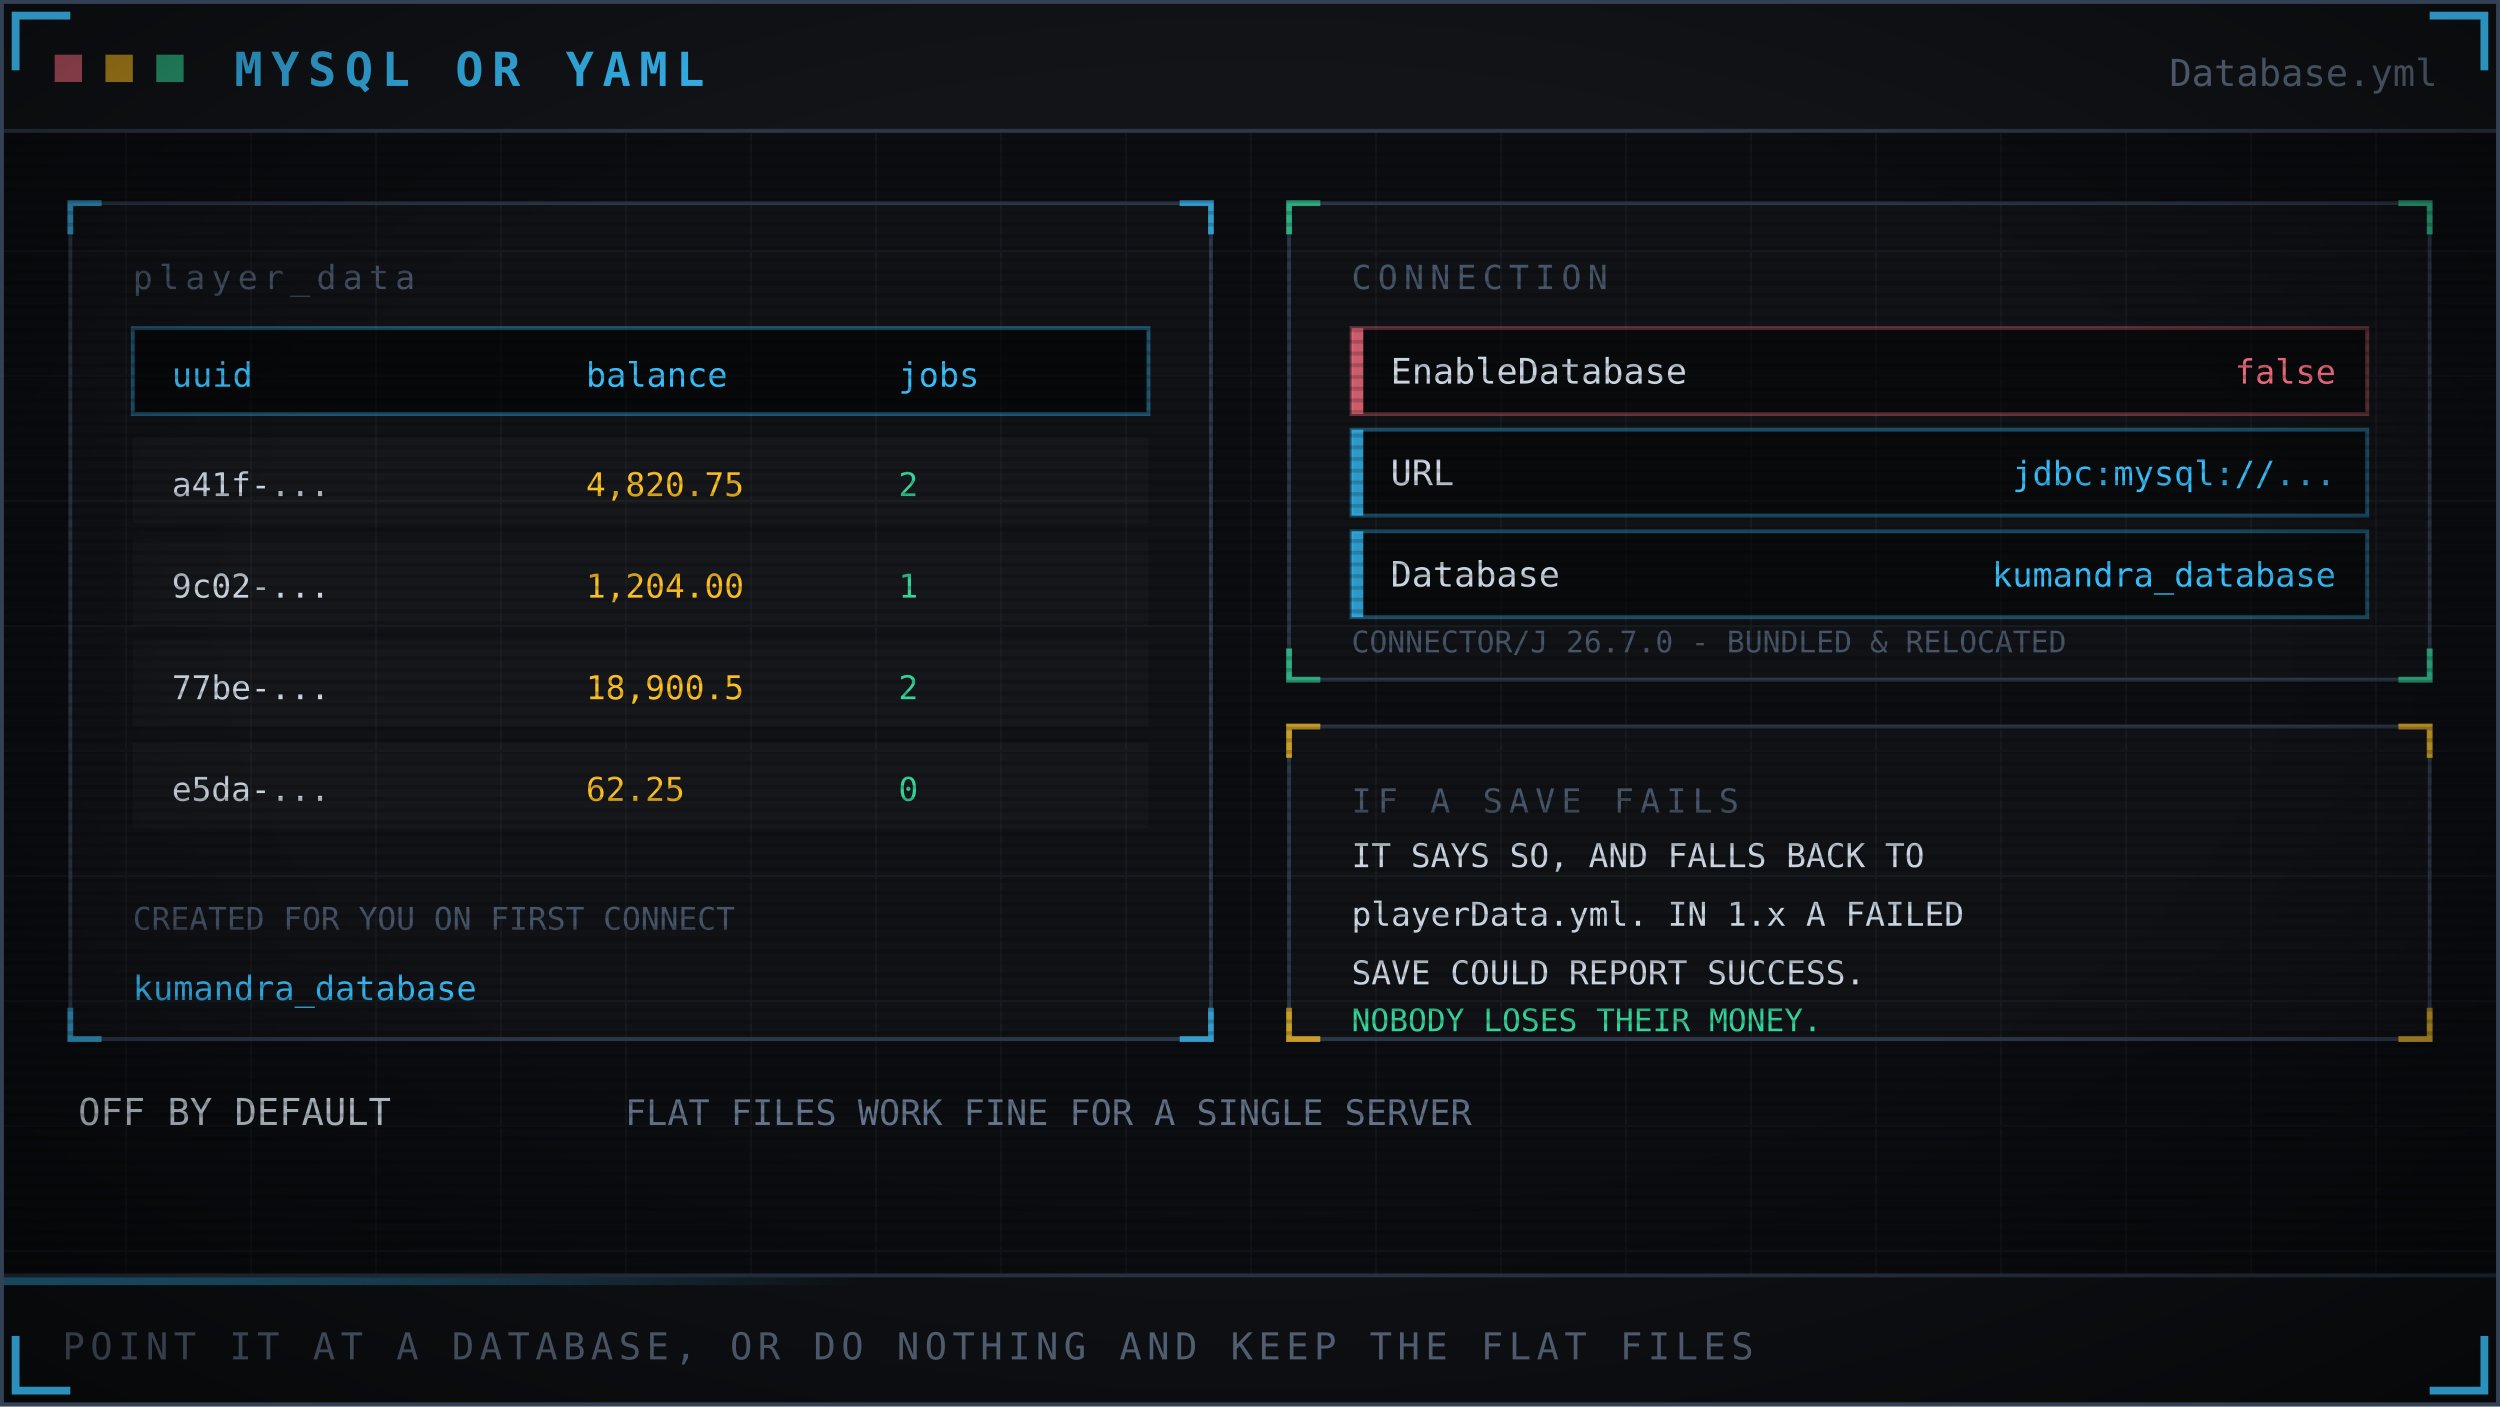
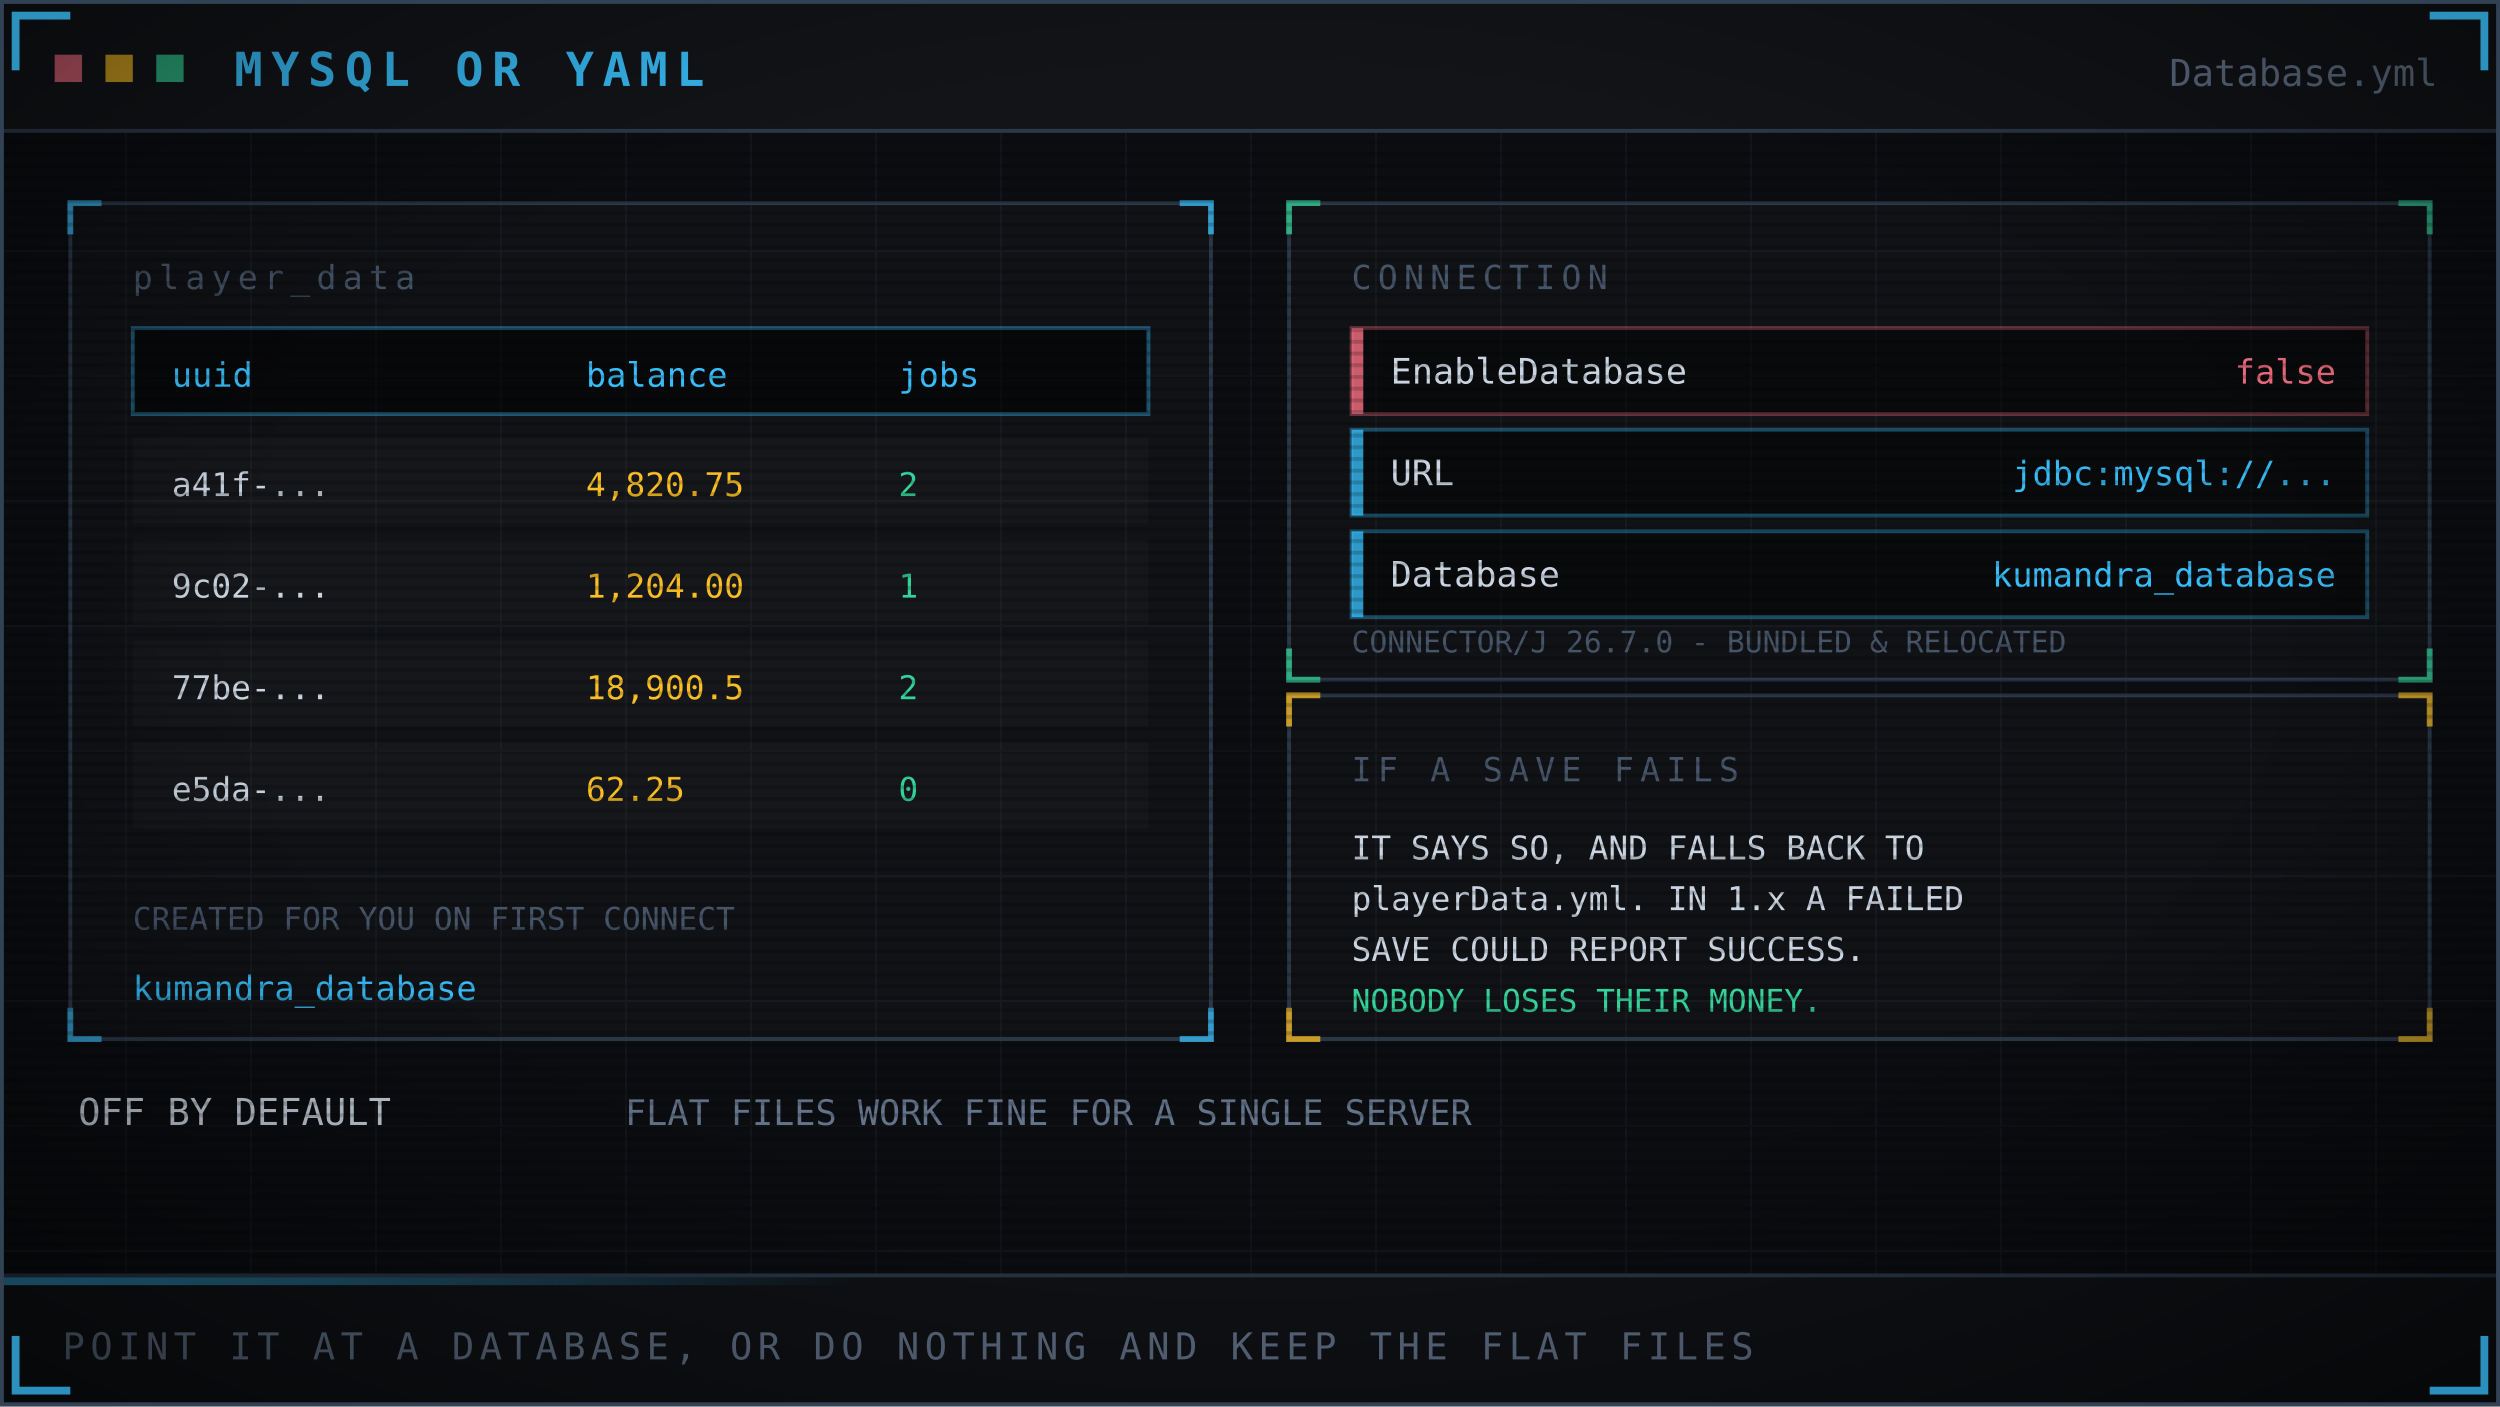
<svg xmlns="http://www.w3.org/2000/svg" viewBox="0 0 640 360" width="640" height="360" role="img" aria-label="MYSQL OR YAML">
  <defs>
    <pattern id="grid" width="32" height="32" patternUnits="userSpaceOnUse">
      <path d="M32 0H0V32" fill="none" stroke="#94a3b8" stroke-opacity="0.055" />
    </pattern>
    <pattern id="scan" width="3" height="3" patternUnits="userSpaceOnUse">
      <rect width="3" height="1" fill="#000" fill-opacity="0.18" />
    </pattern>
    <radialGradient id="vig" cx="50%" cy="45%" r="72%">
      <stop offset="55%" stop-color="#000" stop-opacity="0" />
      <stop offset="100%" stop-color="#000" stop-opacity="0.55" />
    </radialGradient>
    <linearGradient id="rule" x1="0" y1="0" x2="1" y2="0">
      <stop offset="0%" stop-color="#38bdf8" stop-opacity="0.7" />
      <stop offset="100%" stop-color="#38bdf8" stop-opacity="0" />
    </linearGradient>
  </defs>
  <rect x="0" y="0" width="640" height="360" fill="#0b0d11" fill-opacity="1" />
  <rect x="0" y="34" width="640" height="292" fill="url(#grid)" fill-opacity="1" />
  <rect x="0" y="0" width="640" height="34" fill="rgba(255,255,255,0.03)" fill-opacity="1" />
  <rect x="0" y="33" width="640" height="1" fill="#334155" fill-opacity="0.8" />
  <rect x="14" y="14" width="7" height="7" fill="#fb7185" fill-opacity="0.8" />
  <rect x="27" y="14" width="7" height="7" fill="#fbbf24" fill-opacity="0.8" />
  <rect x="40" y="14" width="7" height="7" fill="#34d399" fill-opacity="0.8" />
  <text x="60" y="22" font-family="ui-monospace,'Cascadia Mono',Consolas,'DejaVu Sans Mono',monospace" font-size="12" font-weight="700" fill="#38bdf8" fill-opacity="1" text-anchor="start" letter-spacing="2.2">MYSQL OR YAML</text>
  <text x="624" y="22" font-family="ui-monospace,'Cascadia Mono',Consolas,'DejaVu Sans Mono',monospace" font-size="9.5" font-weight="400" fill="#64748b" fill-opacity="1" text-anchor="end">Database.yml</text>
  <rect x="18" y="52" width="292" height="214" fill="rgba(255,255,255,0.02)" fill-opacity="1" stroke="#334155" stroke-opacity="0.8" stroke-width="1" />
  <path d="M18 60V52H26" fill="none" stroke="#38bdf8" stroke-width="1.5" stroke-opacity="0.75" />
  <path d="M302 52H310V60" fill="none" stroke="#38bdf8" stroke-width="1.5" stroke-opacity="0.75" />
  <path d="M18 258V266H26" fill="none" stroke="#38bdf8" stroke-width="1.5" stroke-opacity="0.75" />
  <path d="M302 266H310V258" fill="none" stroke="#38bdf8" stroke-width="1.5" stroke-opacity="0.75" />
  <text x="34" y="74" font-family="ui-monospace,'Cascadia Mono',Consolas,'DejaVu Sans Mono',monospace" font-size="8.5" font-weight="400" fill="#475569" fill-opacity="1" text-anchor="start" letter-spacing="1.6">player_data</text>
  <rect x="34" y="84" width="260" height="22" fill="rgba(0,0,0,0.55)" fill-opacity="1" stroke="#38bdf8" stroke-opacity="0.4" stroke-width="1" />
  <text x="44" y="99" font-family="ui-monospace,'Cascadia Mono',Consolas,'DejaVu Sans Mono',monospace" font-size="8.6" font-weight="400" fill="#38bdf8" fill-opacity="1" text-anchor="start">uuid</text>
  <text x="150" y="99" font-family="ui-monospace,'Cascadia Mono',Consolas,'DejaVu Sans Mono',monospace" font-size="8.6" font-weight="400" fill="#38bdf8" fill-opacity="1" text-anchor="start">balance</text>
  <text x="230" y="99" font-family="ui-monospace,'Cascadia Mono',Consolas,'DejaVu Sans Mono',monospace" font-size="8.6" font-weight="400" fill="#38bdf8" fill-opacity="1" text-anchor="start">jobs</text>
  <rect x="34" y="112" width="260" height="22" fill="rgba(255,255,255,0.02)" fill-opacity="1" />
  <text x="44" y="127" font-family="ui-monospace,'Cascadia Mono',Consolas,'DejaVu Sans Mono',monospace" font-size="8.4" font-weight="400" fill="#cbd5e1" fill-opacity="1" text-anchor="start">a41f-...</text>
  <text x="150" y="127" font-family="ui-monospace,'Cascadia Mono',Consolas,'DejaVu Sans Mono',monospace" font-size="8.4" font-weight="400" fill="#fbbf24" fill-opacity="1" text-anchor="start">4,820.75</text>
  <text x="230" y="127" font-family="ui-monospace,'Cascadia Mono',Consolas,'DejaVu Sans Mono',monospace" font-size="8.4" font-weight="400" fill="#34d399" fill-opacity="1" text-anchor="start">2</text>
  <rect x="34" y="138" width="260" height="22" fill="rgba(255,255,255,0.02)" fill-opacity="1" />
  <text x="44" y="153" font-family="ui-monospace,'Cascadia Mono',Consolas,'DejaVu Sans Mono',monospace" font-size="8.4" font-weight="400" fill="#cbd5e1" fill-opacity="1" text-anchor="start">9c02-...</text>
  <text x="150" y="153" font-family="ui-monospace,'Cascadia Mono',Consolas,'DejaVu Sans Mono',monospace" font-size="8.4" font-weight="400" fill="#fbbf24" fill-opacity="1" text-anchor="start">1,204.00</text>
  <text x="230" y="153" font-family="ui-monospace,'Cascadia Mono',Consolas,'DejaVu Sans Mono',monospace" font-size="8.4" font-weight="400" fill="#34d399" fill-opacity="1" text-anchor="start">1</text>
  <rect x="34" y="164" width="260" height="22" fill="rgba(255,255,255,0.02)" fill-opacity="1" />
  <text x="44" y="179" font-family="ui-monospace,'Cascadia Mono',Consolas,'DejaVu Sans Mono',monospace" font-size="8.4" font-weight="400" fill="#cbd5e1" fill-opacity="1" text-anchor="start">77be-...</text>
  <text x="150" y="179" font-family="ui-monospace,'Cascadia Mono',Consolas,'DejaVu Sans Mono',monospace" font-size="8.4" font-weight="400" fill="#fbbf24" fill-opacity="1" text-anchor="start">18,900.5</text>
  <text x="230" y="179" font-family="ui-monospace,'Cascadia Mono',Consolas,'DejaVu Sans Mono',monospace" font-size="8.4" font-weight="400" fill="#34d399" fill-opacity="1" text-anchor="start">2</text>
  <rect x="34" y="190" width="260" height="22" fill="rgba(255,255,255,0.02)" fill-opacity="1" />
  <text x="44" y="205" font-family="ui-monospace,'Cascadia Mono',Consolas,'DejaVu Sans Mono',monospace" font-size="8.4" font-weight="400" fill="#cbd5e1" fill-opacity="1" text-anchor="start">e5da-...</text>
  <text x="150" y="205" font-family="ui-monospace,'Cascadia Mono',Consolas,'DejaVu Sans Mono',monospace" font-size="8.4" font-weight="400" fill="#fbbf24" fill-opacity="1" text-anchor="start">62.25</text>
  <text x="230" y="205" font-family="ui-monospace,'Cascadia Mono',Consolas,'DejaVu Sans Mono',monospace" font-size="8.4" font-weight="400" fill="#34d399" fill-opacity="1" text-anchor="start">0</text>
  <text x="34" y="238" font-family="ui-monospace,'Cascadia Mono',Consolas,'DejaVu Sans Mono',monospace" font-size="8" font-weight="400" fill="#475569" fill-opacity="1" text-anchor="start">CREATED FOR YOU ON FIRST CONNECT</text>
  <text x="34" y="256" font-family="ui-monospace,'Cascadia Mono',Consolas,'DejaVu Sans Mono',monospace" font-size="8.6" font-weight="400" fill="#38bdf8" fill-opacity="1" text-anchor="start">kumandra_database</text>
  <rect x="330" y="52" width="292" height="122" fill="rgba(255,255,255,0.02)" fill-opacity="1" stroke="#334155" stroke-opacity="0.8" stroke-width="1" />
  <path d="M330 60V52H338" fill="none" stroke="#34d399" stroke-width="1.5" stroke-opacity="0.75" />
  <path d="M614 52H622V60" fill="none" stroke="#34d399" stroke-width="1.5" stroke-opacity="0.75" />
  <path d="M330 166V174H338" fill="none" stroke="#34d399" stroke-width="1.5" stroke-opacity="0.75" />
  <path d="M614 174H622V166" fill="none" stroke="#34d399" stroke-width="1.5" stroke-opacity="0.75" />
  <text x="346" y="74" font-family="ui-monospace,'Cascadia Mono',Consolas,'DejaVu Sans Mono',monospace" font-size="8.5" font-weight="400" fill="#475569" fill-opacity="1" text-anchor="start" letter-spacing="1.6">CONNECTION</text>
  <rect x="346" y="84" width="260" height="22" fill="rgba(0,0,0,0.45)" fill-opacity="1" stroke="#fb7185" stroke-opacity="0.35" stroke-width="1" />
  <rect x="346" y="84" width="3" height="22" fill="#fb7185" fill-opacity="0.8" />
  <text x="356" y="98.2" font-family="ui-monospace,'Cascadia Mono',Consolas,'DejaVu Sans Mono',monospace" font-size="9" font-weight="400" fill="#cbd5e1" fill-opacity="1" text-anchor="start">EnableDatabase</text>
  <text x="598" y="98.2" font-family="ui-monospace,'Cascadia Mono',Consolas,'DejaVu Sans Mono',monospace" font-size="8.6" font-weight="400" fill="#fb7185" fill-opacity="1" text-anchor="end">false</text>
  <rect x="346" y="110" width="260" height="22" fill="rgba(0,0,0,0.45)" fill-opacity="1" stroke="#38bdf8" stroke-opacity="0.35" stroke-width="1" />
  <rect x="346" y="110" width="3" height="22" fill="#38bdf8" fill-opacity="0.8" />
  <text x="356" y="124.2" font-family="ui-monospace,'Cascadia Mono',Consolas,'DejaVu Sans Mono',monospace" font-size="9" font-weight="400" fill="#cbd5e1" fill-opacity="1" text-anchor="start">URL</text>
  <text x="598" y="124.2" font-family="ui-monospace,'Cascadia Mono',Consolas,'DejaVu Sans Mono',monospace" font-size="8.6" font-weight="400" fill="#38bdf8" fill-opacity="1" text-anchor="end">jdbc:mysql://...</text>
  <rect x="346" y="136" width="260" height="22" fill="rgba(0,0,0,0.45)" fill-opacity="1" stroke="#38bdf8" stroke-opacity="0.35" stroke-width="1" />
  <rect x="346" y="136" width="3" height="22" fill="#38bdf8" fill-opacity="0.8" />
  <text x="356" y="150.2" font-family="ui-monospace,'Cascadia Mono',Consolas,'DejaVu Sans Mono',monospace" font-size="9" font-weight="400" fill="#cbd5e1" fill-opacity="1" text-anchor="start">Database</text>
  <text x="598" y="150.2" font-family="ui-monospace,'Cascadia Mono',Consolas,'DejaVu Sans Mono',monospace" font-size="8.6" font-weight="400" fill="#38bdf8" fill-opacity="1" text-anchor="end">kumandra_database</text>
  <text x="346" y="167" font-family="ui-monospace,'Cascadia Mono',Consolas,'DejaVu Sans Mono',monospace" font-size="7.6" font-weight="400" fill="#475569" fill-opacity="1" text-anchor="start">CONNECTOR/J 26.7.0 - BUNDLED &amp; RELOCATED</text>
-   <rect x="330" y="186" width="292" height="80" fill="rgba(255,255,255,0.02)" fill-opacity="1" stroke="#334155" stroke-opacity="0.8" stroke-width="1" />
-   <path d="M330 194V186H338" fill="none" stroke="#fbbf24" stroke-width="1.5" stroke-opacity="0.75" />
-   <path d="M614 186H622V194" fill="none" stroke="#fbbf24" stroke-width="1.5" stroke-opacity="0.75" />
+   <rect x="330" y="178" width="292" height="88" fill="rgba(255,255,255,0.02)" fill-opacity="1" stroke="#334155" stroke-opacity="0.8" stroke-width="1" />
+   <path d="M330 186V178H338" fill="none" stroke="#fbbf24" stroke-width="1.5" stroke-opacity="0.75" />
+   <path d="M614 178H622V186" fill="none" stroke="#fbbf24" stroke-width="1.5" stroke-opacity="0.75" />
  <path d="M330 258V266H338" fill="none" stroke="#fbbf24" stroke-width="1.5" stroke-opacity="0.75" />
  <path d="M614 266H622V258" fill="none" stroke="#fbbf24" stroke-width="1.5" stroke-opacity="0.75" />
-   <text x="346" y="208" font-family="ui-monospace,'Cascadia Mono',Consolas,'DejaVu Sans Mono',monospace" font-size="8.5" font-weight="400" fill="#475569" fill-opacity="1" text-anchor="start" letter-spacing="1.6">IF A SAVE FAILS</text>
-   <text x="346" y="222" font-family="ui-monospace,'Cascadia Mono',Consolas,'DejaVu Sans Mono',monospace" font-size="8.4" font-weight="400" fill="#cbd5e1" fill-opacity="1" text-anchor="start">IT SAYS SO, AND FALLS BACK TO</text>
-   <text x="346" y="237" font-family="ui-monospace,'Cascadia Mono',Consolas,'DejaVu Sans Mono',monospace" font-size="8.4" font-weight="400" fill="#cbd5e1" fill-opacity="1" text-anchor="start">playerData.yml. IN 1.x A FAILED</text>
-   <text x="346" y="252" font-family="ui-monospace,'Cascadia Mono',Consolas,'DejaVu Sans Mono',monospace" font-size="8.4" font-weight="400" fill="#cbd5e1" fill-opacity="1" text-anchor="start">SAVE COULD REPORT SUCCESS.</text>
-   <text x="346" y="264" font-family="ui-monospace,'Cascadia Mono',Consolas,'DejaVu Sans Mono',monospace" font-size="8" font-weight="400" fill="#34d399" fill-opacity="1" text-anchor="start">NOBODY LOSES THEIR MONEY.</text>
+   <text x="346" y="200" font-family="ui-monospace,'Cascadia Mono',Consolas,'DejaVu Sans Mono',monospace" font-size="8.5" font-weight="400" fill="#475569" fill-opacity="1" text-anchor="start" letter-spacing="1.6">IF A SAVE FAILS</text>
+   <text x="346" y="220" font-family="ui-monospace,'Cascadia Mono',Consolas,'DejaVu Sans Mono',monospace" font-size="8.4" font-weight="400" fill="#cbd5e1" fill-opacity="1" text-anchor="start">IT SAYS SO, AND FALLS BACK TO</text>
+   <text x="346" y="233" font-family="ui-monospace,'Cascadia Mono',Consolas,'DejaVu Sans Mono',monospace" font-size="8.4" font-weight="400" fill="#cbd5e1" fill-opacity="1" text-anchor="start">playerData.yml. IN 1.x A FAILED</text>
+   <text x="346" y="246" font-family="ui-monospace,'Cascadia Mono',Consolas,'DejaVu Sans Mono',monospace" font-size="8.4" font-weight="400" fill="#cbd5e1" fill-opacity="1" text-anchor="start">SAVE COULD REPORT SUCCESS.</text>
+   <text x="346" y="259" font-family="ui-monospace,'Cascadia Mono',Consolas,'DejaVu Sans Mono',monospace" font-size="8" font-weight="400" fill="#34d399" fill-opacity="1" text-anchor="start">NOBODY LOSES THEIR MONEY.</text>
  <text x="20" y="288" font-family="ui-monospace,'Cascadia Mono',Consolas,'DejaVu Sans Mono',monospace" font-size="9.5" font-weight="400" fill="#cbd5e1" fill-opacity="1" text-anchor="start">OFF BY DEFAULT</text>
  <text x="160" y="288" font-family="ui-monospace,'Cascadia Mono',Consolas,'DejaVu Sans Mono',monospace" font-size="9" font-weight="400" fill="#64748b" fill-opacity="1" text-anchor="start">FLAT FILES WORK FINE FOR A SINGLE SERVER</text>
  <rect x="0" y="326" width="640" height="1" fill="#334155" fill-opacity="0.8" />
  <rect x="0" y="327" width="640" height="33" fill="rgba(255,255,255,0.02)" fill-opacity="1" />
  <rect x="0" y="327" width="220" height="2" fill="url(#rule)" fill-opacity="1" />
  <text x="16" y="348" font-family="ui-monospace,'Cascadia Mono',Consolas,'DejaVu Sans Mono',monospace" font-size="9.5" font-weight="400" fill="#64748b" fill-opacity="1" text-anchor="start" letter-spacing="1.4">POINT IT AT A DATABASE, OR DO NOTHING AND KEEP THE FLAT FILES</text>
  <rect x="0" y="34" width="640" height="292" fill="url(#scan)" fill-opacity="1" />
  <rect x="0" y="0" width="640" height="360" fill="url(#vig)" fill-opacity="1" />
  <rect x="0.5" y="0.5" width="639" height="359" fill="none" fill-opacity="1" stroke="#334155" stroke-opacity="1" stroke-width="1" />
  <path d="M4 18V4H18" fill="none" stroke="#38bdf8" stroke-width="2" stroke-opacity="0.75" />
  <path d="M622 4H636V18" fill="none" stroke="#38bdf8" stroke-width="2" stroke-opacity="0.75" />
  <path d="M4 342V356H18" fill="none" stroke="#38bdf8" stroke-width="2" stroke-opacity="0.75" />
  <path d="M622 356H636V342" fill="none" stroke="#38bdf8" stroke-width="2" stroke-opacity="0.75" />
</svg>
